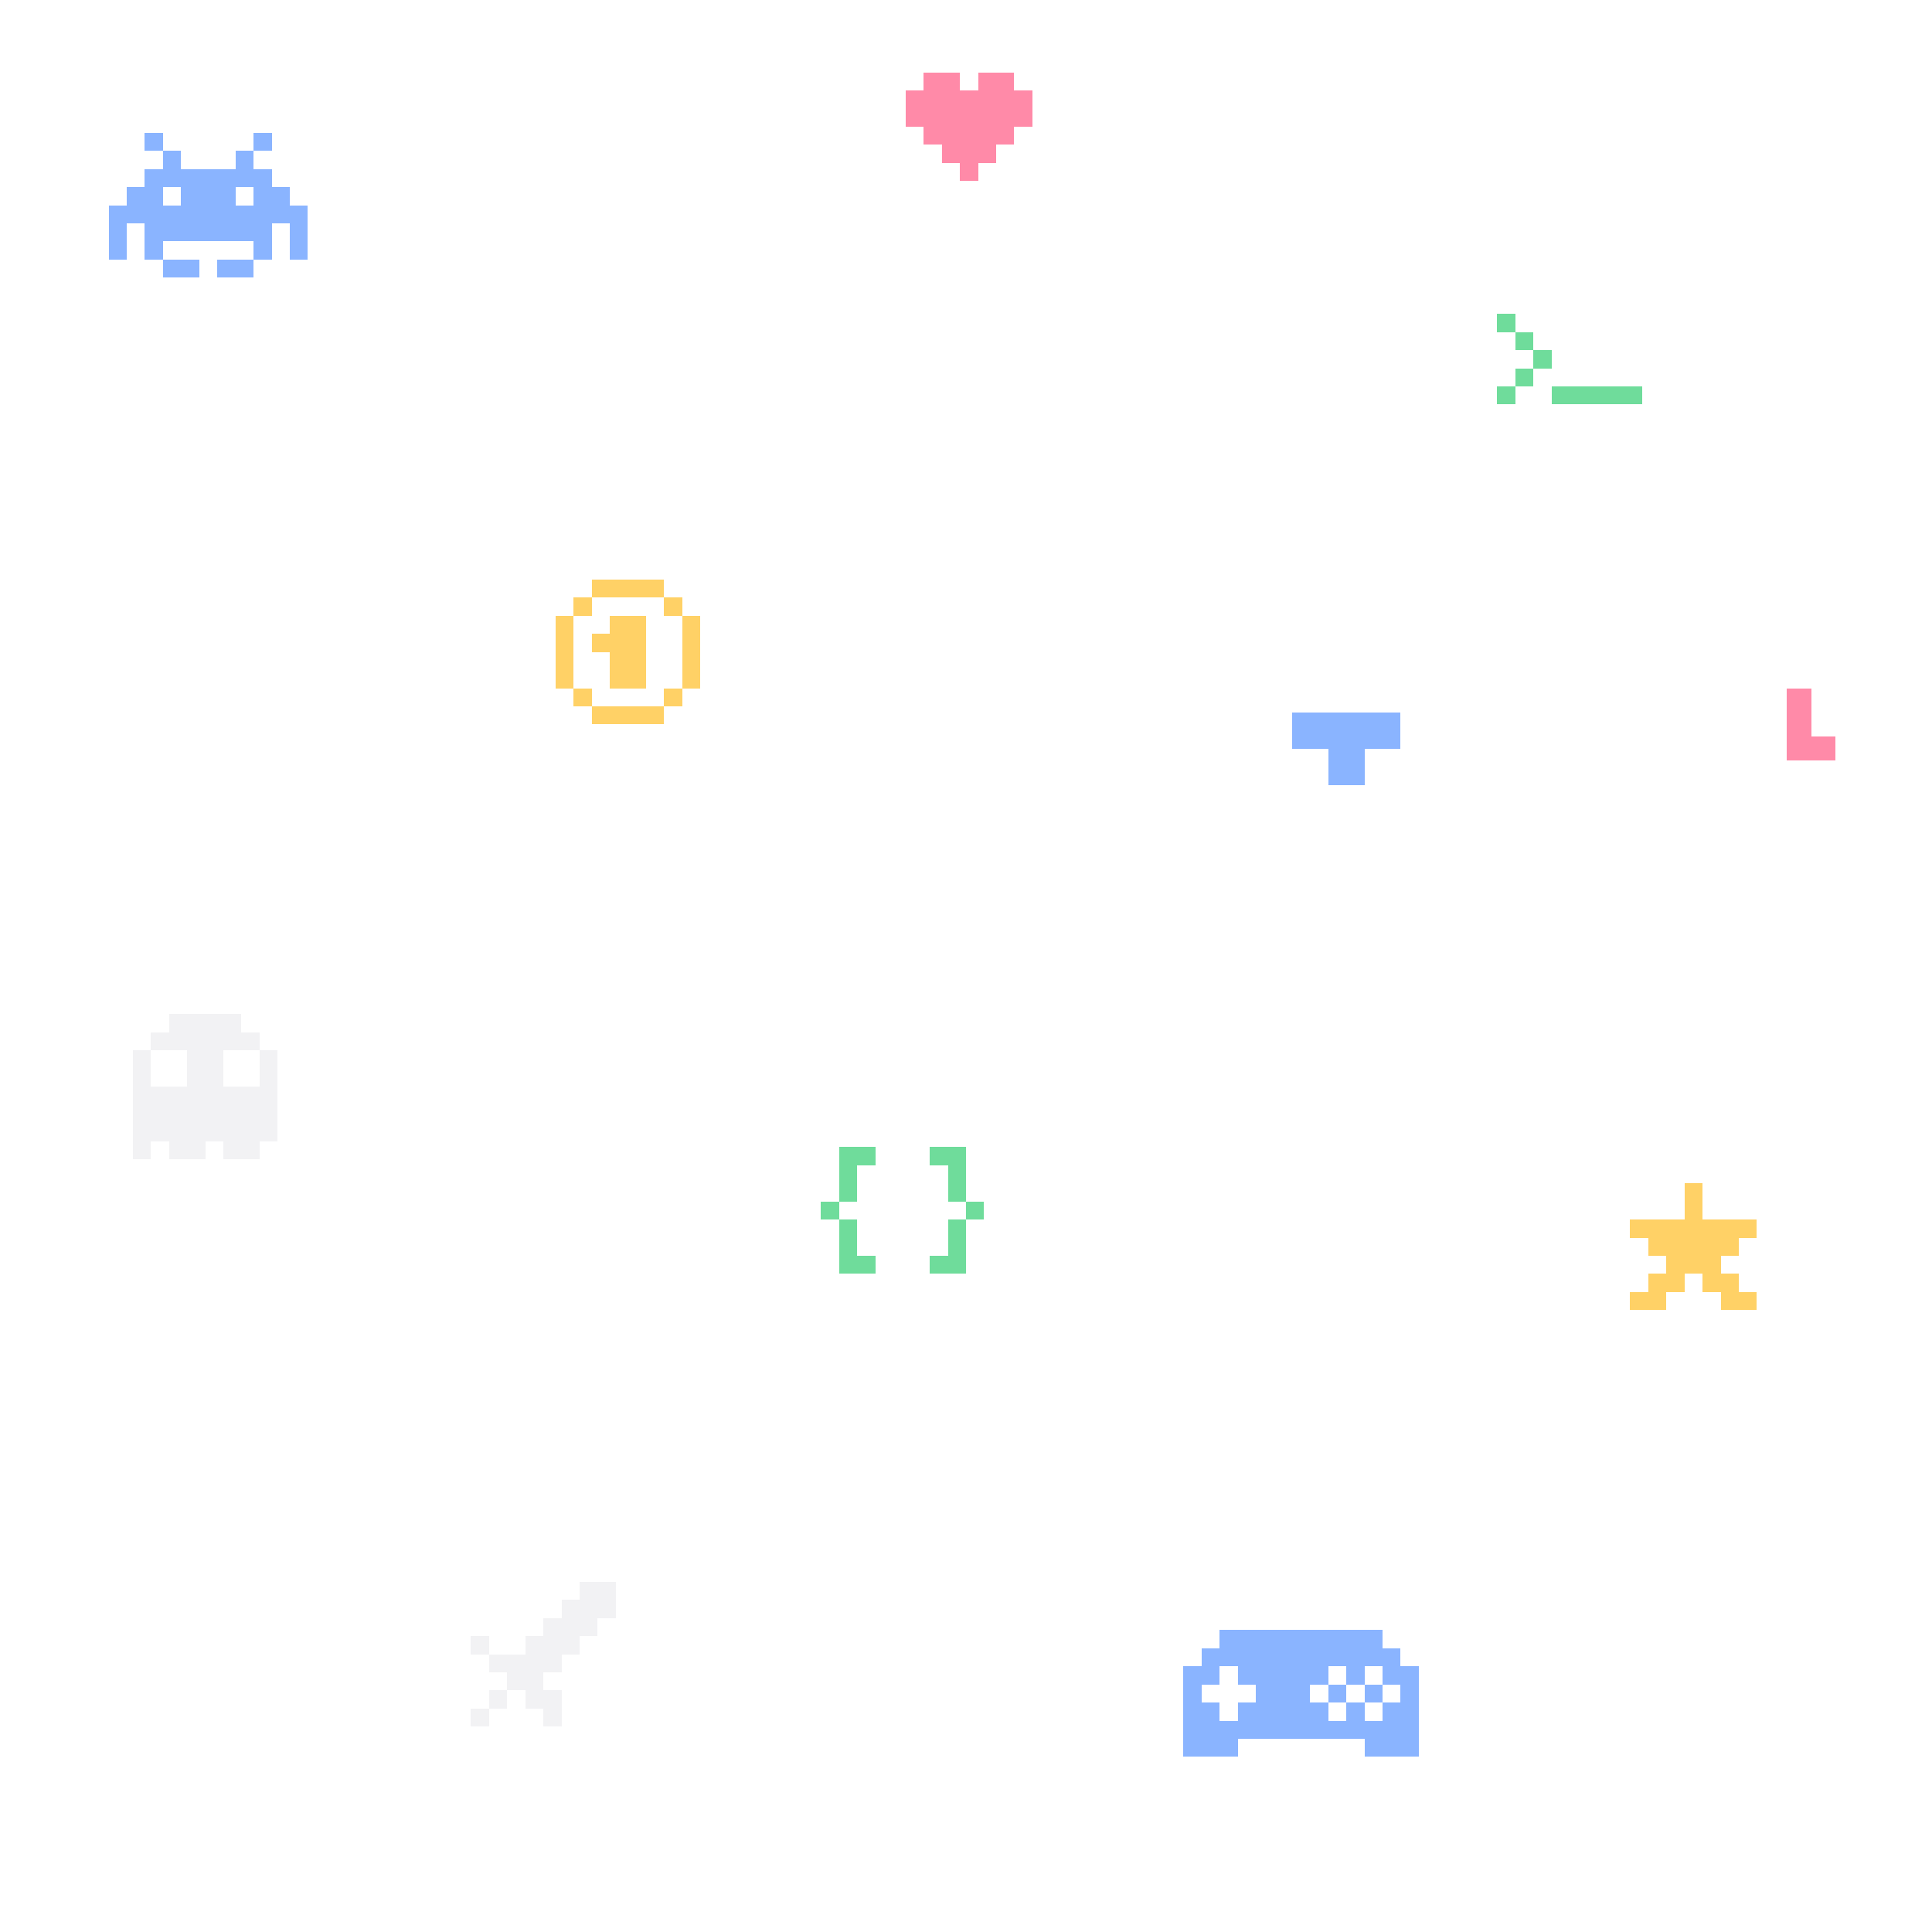
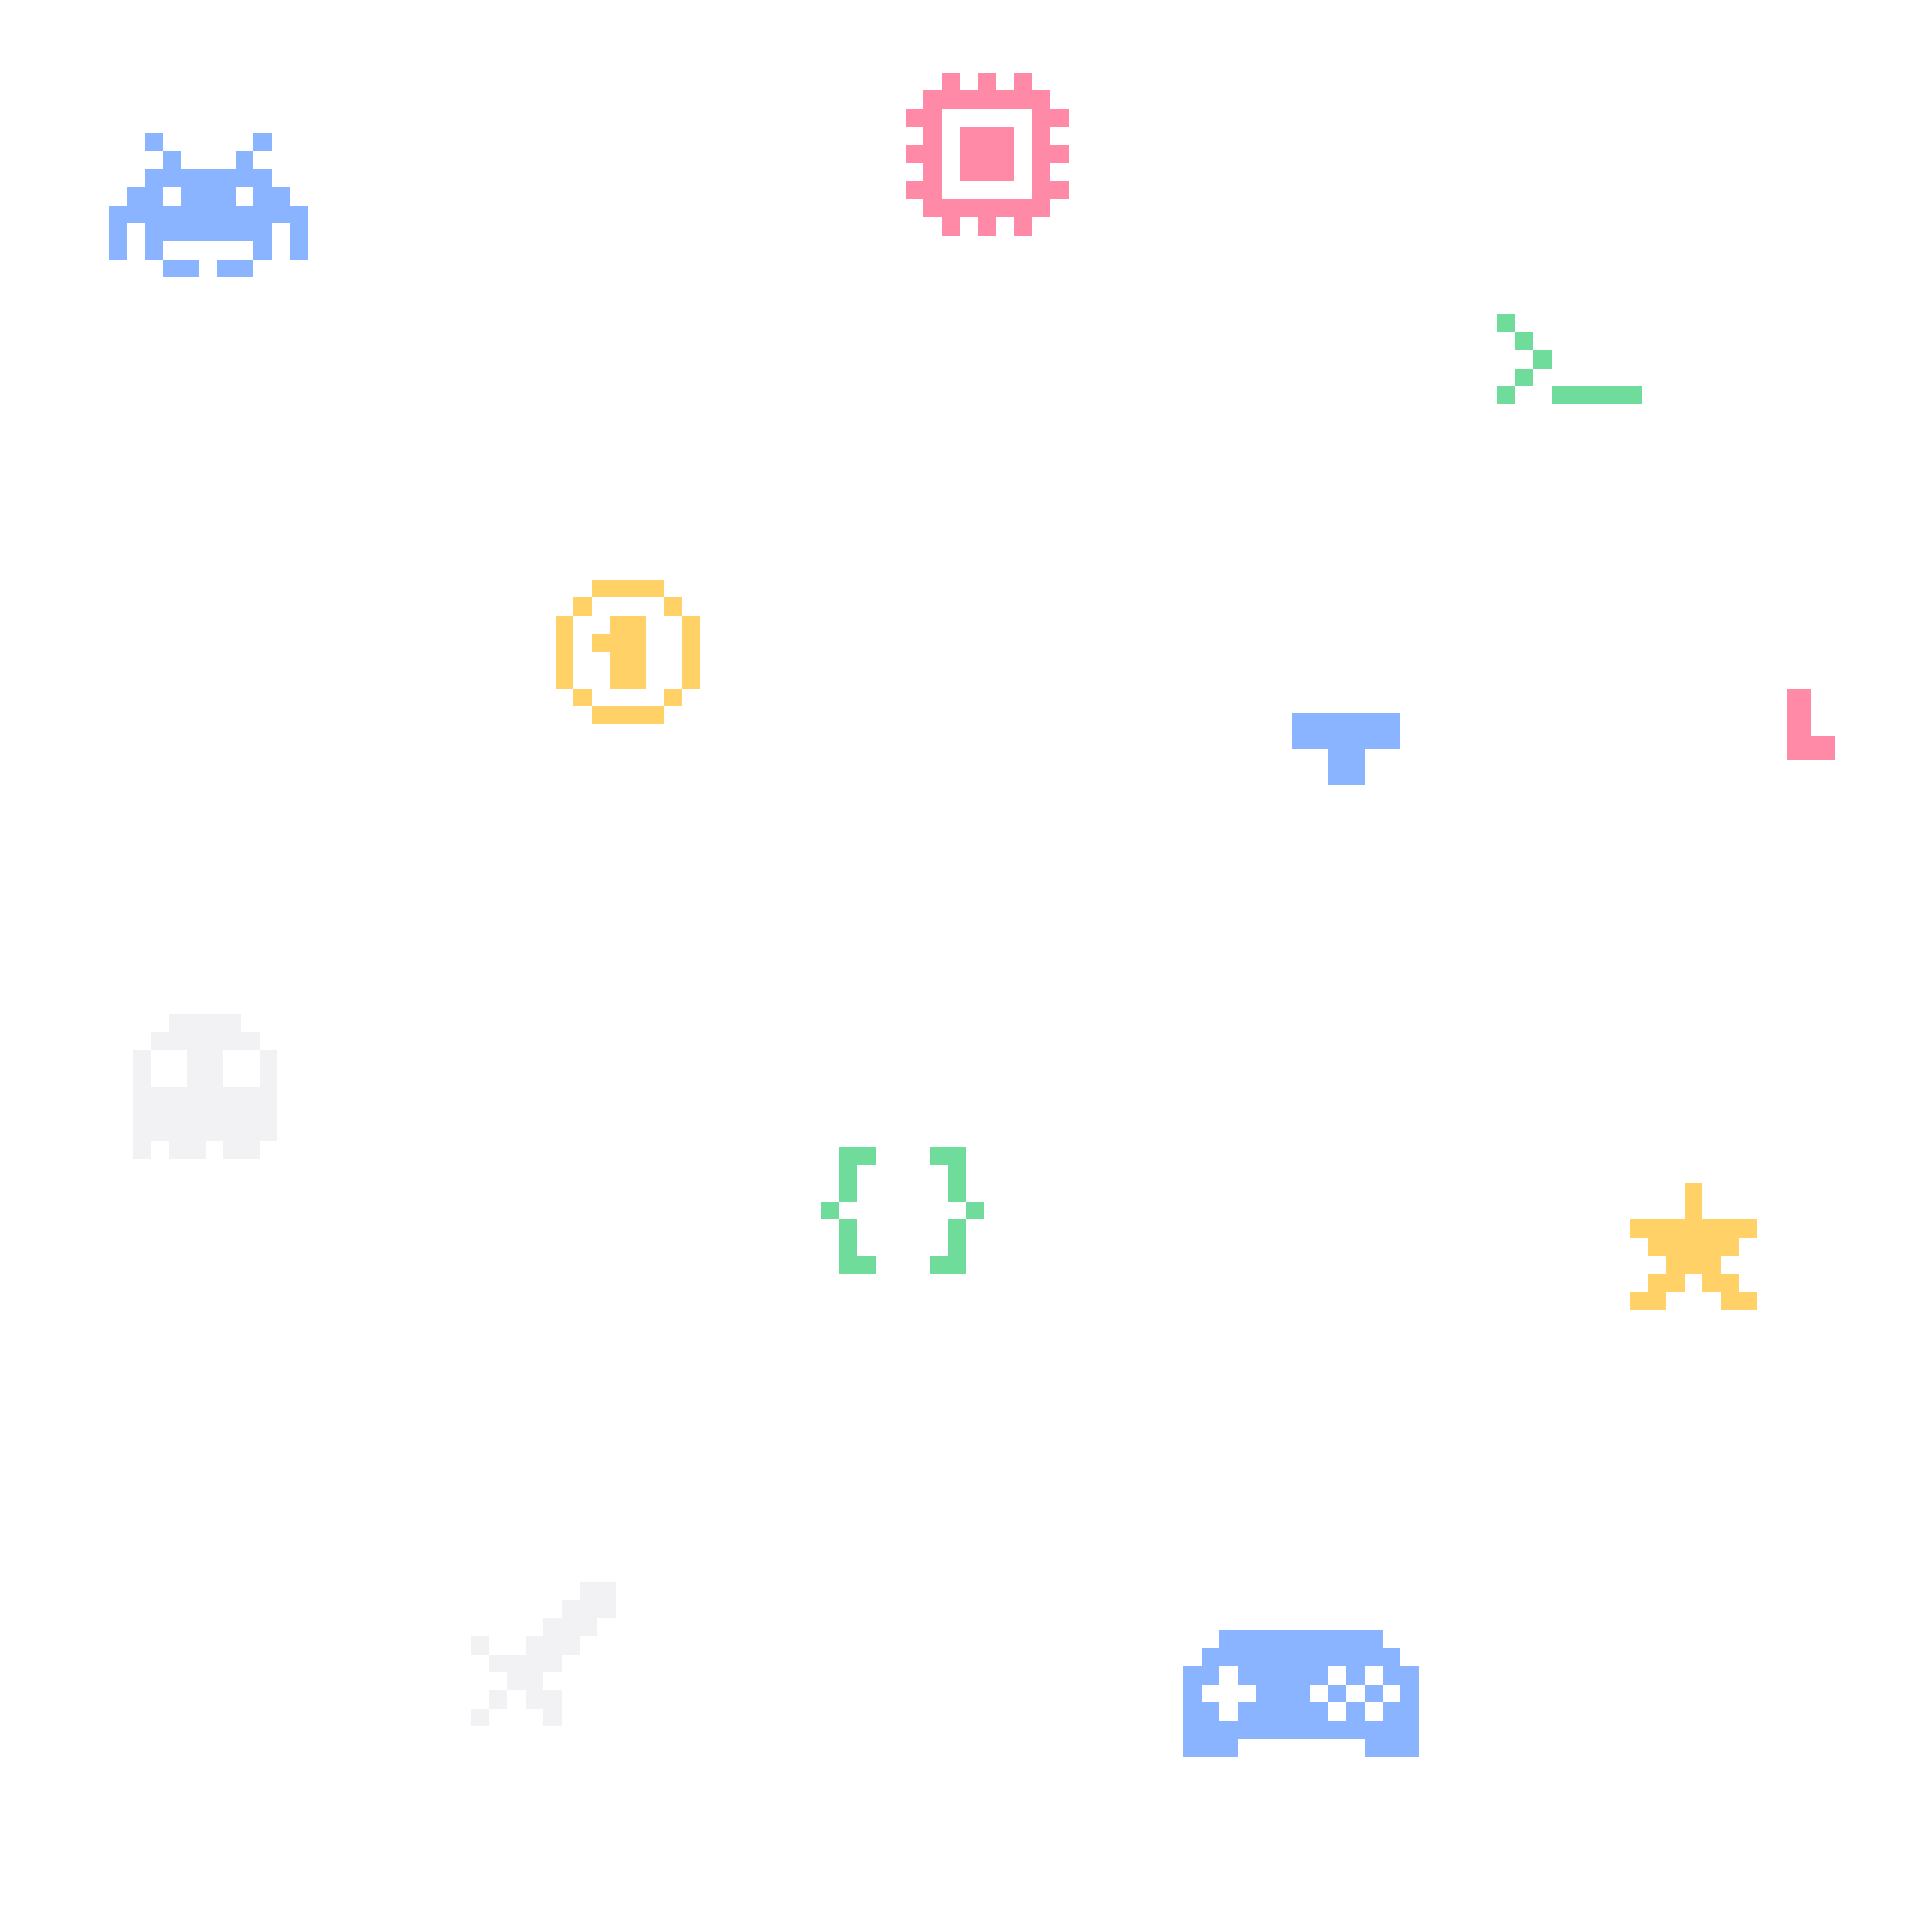
<svg xmlns="http://www.w3.org/2000/svg" width="320" height="320" viewBox="0 0 320 320" shape-rendering="crispEdges">
  <path transform="translate(18 22) scale(3)" fill="#8ab4ff" d="M2 0h1v1h-1zM8 0h1v1h-1zM3 1h1v1h-1zM7 1h1v1h-1zM2 2h1v1h-1zM3 2h1v1h-1zM4 2h1v1h-1zM5 2h1v1h-1zM6 2h1v1h-1zM7 2h1v1h-1zM8 2h1v1h-1zM1 3h1v1h-1zM2 3h1v1h-1zM4 3h1v1h-1zM5 3h1v1h-1zM6 3h1v1h-1zM8 3h1v1h-1zM9 3h1v1h-1zM0 4h1v1h-1zM1 4h1v1h-1zM2 4h1v1h-1zM3 4h1v1h-1zM4 4h1v1h-1zM5 4h1v1h-1zM6 4h1v1h-1zM7 4h1v1h-1zM8 4h1v1h-1zM9 4h1v1h-1zM10 4h1v1h-1zM0 5h1v1h-1zM2 5h1v1h-1zM3 5h1v1h-1zM4 5h1v1h-1zM5 5h1v1h-1zM6 5h1v1h-1zM7 5h1v1h-1zM8 5h1v1h-1zM10 5h1v1h-1zM0 6h1v1h-1zM2 6h1v1h-1zM8 6h1v1h-1zM10 6h1v1h-1zM3 7h1v1h-1zM4 7h1v1h-1zM6 7h1v1h-1zM7 7h1v1h-1z" />
-   <path transform="translate(150 12) scale(3)" fill="#ff8aa8" d="M1 0h1v1h-1zM2 0h1v1h-1zM4 0h1v1h-1zM5 0h1v1h-1zM0 1h1v1h-1zM1 1h1v1h-1zM2 1h1v1h-1zM3 1h1v1h-1zM4 1h1v1h-1zM5 1h1v1h-1zM6 1h1v1h-1zM0 2h1v1h-1zM1 2h1v1h-1zM2 2h1v1h-1zM3 2h1v1h-1zM4 2h1v1h-1zM5 2h1v1h-1zM6 2h1v1h-1zM1 3h1v1h-1zM2 3h1v1h-1zM3 3h1v1h-1zM4 3h1v1h-1zM5 3h1v1h-1zM2 4h1v1h-1zM3 4h1v1h-1zM4 4h1v1h-1zM3 5h1v1h-1z" />
+   <path transform="translate(150 12) scale(3)" fill="#ff8aa8" d="M2 0h1v1h-1zM4 0h1v1h-1zM6 0h1v1h-1zM1 1h1v1h-1zM2 1h1v1h-1zM3 1h1v1h-1zM4 1h1v1h-1zM5 1h1v1h-1zM6 1h1v1h-1zM7 1h1v1h-1zM0 2h1v1h-1zM1 2h1v1h-1zM7 2h1v1h-1zM8 2h1v1h-1zM1 3h1v1h-1zM3 3h1v1h-1zM4 3h1v1h-1zM5 3h1v1h-1zM7 3h1v1h-1zM0 4h1v1h-1zM1 4h1v1h-1zM3 4h1v1h-1zM4 4h1v1h-1zM5 4h1v1h-1zM7 4h1v1h-1zM8 4h1v1h-1zM1 5h1v1h-1zM3 5h1v1h-1zM4 5h1v1h-1zM5 5h1v1h-1zM7 5h1v1h-1zM0 6h1v1h-1zM1 6h1v1h-1zM7 6h1v1h-1zM8 6h1v1h-1zM1 7h1v1h-1zM2 7h1v1h-1zM3 7h1v1h-1zM4 7h1v1h-1zM5 7h1v1h-1zM6 7h1v1h-1zM7 7h1v1h-1zM2 8h1v1h-1zM4 8h1v1h-1zM6 8h1v1h-1z" />
  <path transform="translate(248 52) scale(3)" fill="#6fdc9b" d="M0 0h1v1h-1zM1 1h1v1h-1zM2 2h1v1h-1zM1 3h1v1h-1zM0 4h1v1h-1zM3 4h1v1h-1zM4 4h1v1h-1zM5 4h1v1h-1zM6 4h1v1h-1zM7 4h1v1h-1z" />
  <path transform="translate(92 96) scale(3)" fill="#ffd166" d="M2 0h1v1h-1zM3 0h1v1h-1zM4 0h1v1h-1zM5 0h1v1h-1zM1 1h1v1h-1zM6 1h1v1h-1zM0 2h1v1h-1zM3 2h1v1h-1zM4 2h1v1h-1zM7 2h1v1h-1zM0 3h1v1h-1zM2 3h1v1h-1zM3 3h1v1h-1zM4 3h1v1h-1zM7 3h1v1h-1zM0 4h1v1h-1zM3 4h1v1h-1zM4 4h1v1h-1zM7 4h1v1h-1zM0 5h1v1h-1zM3 5h1v1h-1zM4 5h1v1h-1zM7 5h1v1h-1zM1 6h1v1h-1zM6 6h1v1h-1zM2 7h1v1h-1zM3 7h1v1h-1zM4 7h1v1h-1zM5 7h1v1h-1z" />
  <path transform="translate(214 118) scale(3)" fill="#8ab4ff" d="M0 0h1v1h-1zM1 0h1v1h-1zM2 0h1v1h-1zM3 0h1v1h-1zM4 0h1v1h-1zM5 0h1v1h-1zM0 1h1v1h-1zM1 1h1v1h-1zM2 1h1v1h-1zM3 1h1v1h-1zM4 1h1v1h-1zM5 1h1v1h-1zM2 2h1v1h-1zM3 2h1v1h-1zM2 3h1v1h-1zM3 3h1v1h-1z" />
  <path transform="translate(22 168) scale(3)" fill="#f2f2f4" d="M2 0h1v1h-1zM3 0h1v1h-1zM4 0h1v1h-1zM5 0h1v1h-1zM1 1h1v1h-1zM2 1h1v1h-1zM3 1h1v1h-1zM4 1h1v1h-1zM5 1h1v1h-1zM6 1h1v1h-1zM0 2h1v1h-1zM3 2h1v1h-1zM4 2h1v1h-1zM7 2h1v1h-1zM0 3h1v1h-1zM3 3h1v1h-1zM4 3h1v1h-1zM7 3h1v1h-1zM0 4h1v1h-1zM1 4h1v1h-1zM2 4h1v1h-1zM3 4h1v1h-1zM4 4h1v1h-1zM5 4h1v1h-1zM6 4h1v1h-1zM7 4h1v1h-1zM0 5h1v1h-1zM1 5h1v1h-1zM2 5h1v1h-1zM3 5h1v1h-1zM4 5h1v1h-1zM5 5h1v1h-1zM6 5h1v1h-1zM7 5h1v1h-1zM0 6h1v1h-1zM1 6h1v1h-1zM2 6h1v1h-1zM3 6h1v1h-1zM4 6h1v1h-1zM5 6h1v1h-1zM6 6h1v1h-1zM7 6h1v1h-1zM0 7h1v1h-1zM2 7h1v1h-1zM3 7h1v1h-1zM5 7h1v1h-1zM6 7h1v1h-1z" />
  <path transform="translate(136 190) scale(3)" fill="#6fdc9b" d="M1 0h1v1h-1zM2 0h1v1h-1zM6 0h1v1h-1zM7 0h1v1h-1zM1 1h1v1h-1zM7 1h1v1h-1zM1 2h1v1h-1zM7 2h1v1h-1zM0 3h1v1h-1zM8 3h1v1h-1zM1 4h1v1h-1zM7 4h1v1h-1zM1 5h1v1h-1zM7 5h1v1h-1zM1 6h1v1h-1zM2 6h1v1h-1zM6 6h1v1h-1zM7 6h1v1h-1z" />
  <path transform="translate(270 196) scale(3)" fill="#ffd166" d="M3 0h1v1h-1zM3 1h1v1h-1zM0 2h1v1h-1zM1 2h1v1h-1zM2 2h1v1h-1zM3 2h1v1h-1zM4 2h1v1h-1zM5 2h1v1h-1zM6 2h1v1h-1zM1 3h1v1h-1zM2 3h1v1h-1zM3 3h1v1h-1zM4 3h1v1h-1zM5 3h1v1h-1zM2 4h1v1h-1zM3 4h1v1h-1zM4 4h1v1h-1zM1 5h1v1h-1zM2 5h1v1h-1zM4 5h1v1h-1zM5 5h1v1h-1zM0 6h1v1h-1zM1 6h1v1h-1zM5 6h1v1h-1zM6 6h1v1h-1z" />
  <path transform="translate(78 262) scale(3)" fill="#f2f2f4" d="M6 0h1v1h-1zM7 0h1v1h-1zM5 1h1v1h-1zM6 1h1v1h-1zM7 1h1v1h-1zM4 2h1v1h-1zM5 2h1v1h-1zM6 2h1v1h-1zM0 3h1v1h-1zM3 3h1v1h-1zM4 3h1v1h-1zM5 3h1v1h-1zM1 4h1v1h-1zM2 4h1v1h-1zM3 4h1v1h-1zM4 4h1v1h-1zM2 5h1v1h-1zM3 5h1v1h-1zM1 6h1v1h-1zM3 6h1v1h-1zM4 6h1v1h-1zM0 7h1v1h-1zM4 7h1v1h-1z" />
  <path transform="translate(196 270) scale(3)" fill="#8ab4ff" d="M2 0h1v1h-1zM3 0h1v1h-1zM4 0h1v1h-1zM5 0h1v1h-1zM6 0h1v1h-1zM7 0h1v1h-1zM8 0h1v1h-1zM9 0h1v1h-1zM10 0h1v1h-1zM1 1h1v1h-1zM2 1h1v1h-1zM3 1h1v1h-1zM4 1h1v1h-1zM5 1h1v1h-1zM6 1h1v1h-1zM7 1h1v1h-1zM8 1h1v1h-1zM9 1h1v1h-1zM10 1h1v1h-1zM11 1h1v1h-1zM0 2h1v1h-1zM1 2h1v1h-1zM3 2h1v1h-1zM4 2h1v1h-1zM5 2h1v1h-1zM6 2h1v1h-1zM7 2h1v1h-1zM9 2h1v1h-1zM11 2h1v1h-1zM12 2h1v1h-1zM0 3h1v1h-1zM4 3h1v1h-1zM5 3h1v1h-1zM6 3h1v1h-1zM8 3h1v1h-1zM10 3h1v1h-1zM12 3h1v1h-1zM0 4h1v1h-1zM1 4h1v1h-1zM3 4h1v1h-1zM4 4h1v1h-1zM5 4h1v1h-1zM6 4h1v1h-1zM7 4h1v1h-1zM9 4h1v1h-1zM11 4h1v1h-1zM12 4h1v1h-1zM0 5h1v1h-1zM1 5h1v1h-1zM2 5h1v1h-1zM3 5h1v1h-1zM4 5h1v1h-1zM5 5h1v1h-1zM6 5h1v1h-1zM7 5h1v1h-1zM8 5h1v1h-1zM9 5h1v1h-1zM10 5h1v1h-1zM11 5h1v1h-1zM12 5h1v1h-1zM0 6h1v1h-1zM1 6h1v1h-1zM2 6h1v1h-1zM10 6h1v1h-1zM11 6h1v1h-1zM12 6h1v1h-1z" />
  <path transform="translate(296 114) scale(2)" fill="#ff8aa8" d="M0 0h1v1h-1zM1 0h1v1h-1zM0 1h1v1h-1zM1 1h1v1h-1zM0 2h1v1h-1zM1 2h1v1h-1zM0 3h1v1h-1zM1 3h1v1h-1zM0 4h1v1h-1zM1 4h1v1h-1zM2 4h1v1h-1zM3 4h1v1h-1zM0 5h1v1h-1zM1 5h1v1h-1zM2 5h1v1h-1zM3 5h1v1h-1z" />
</svg>
